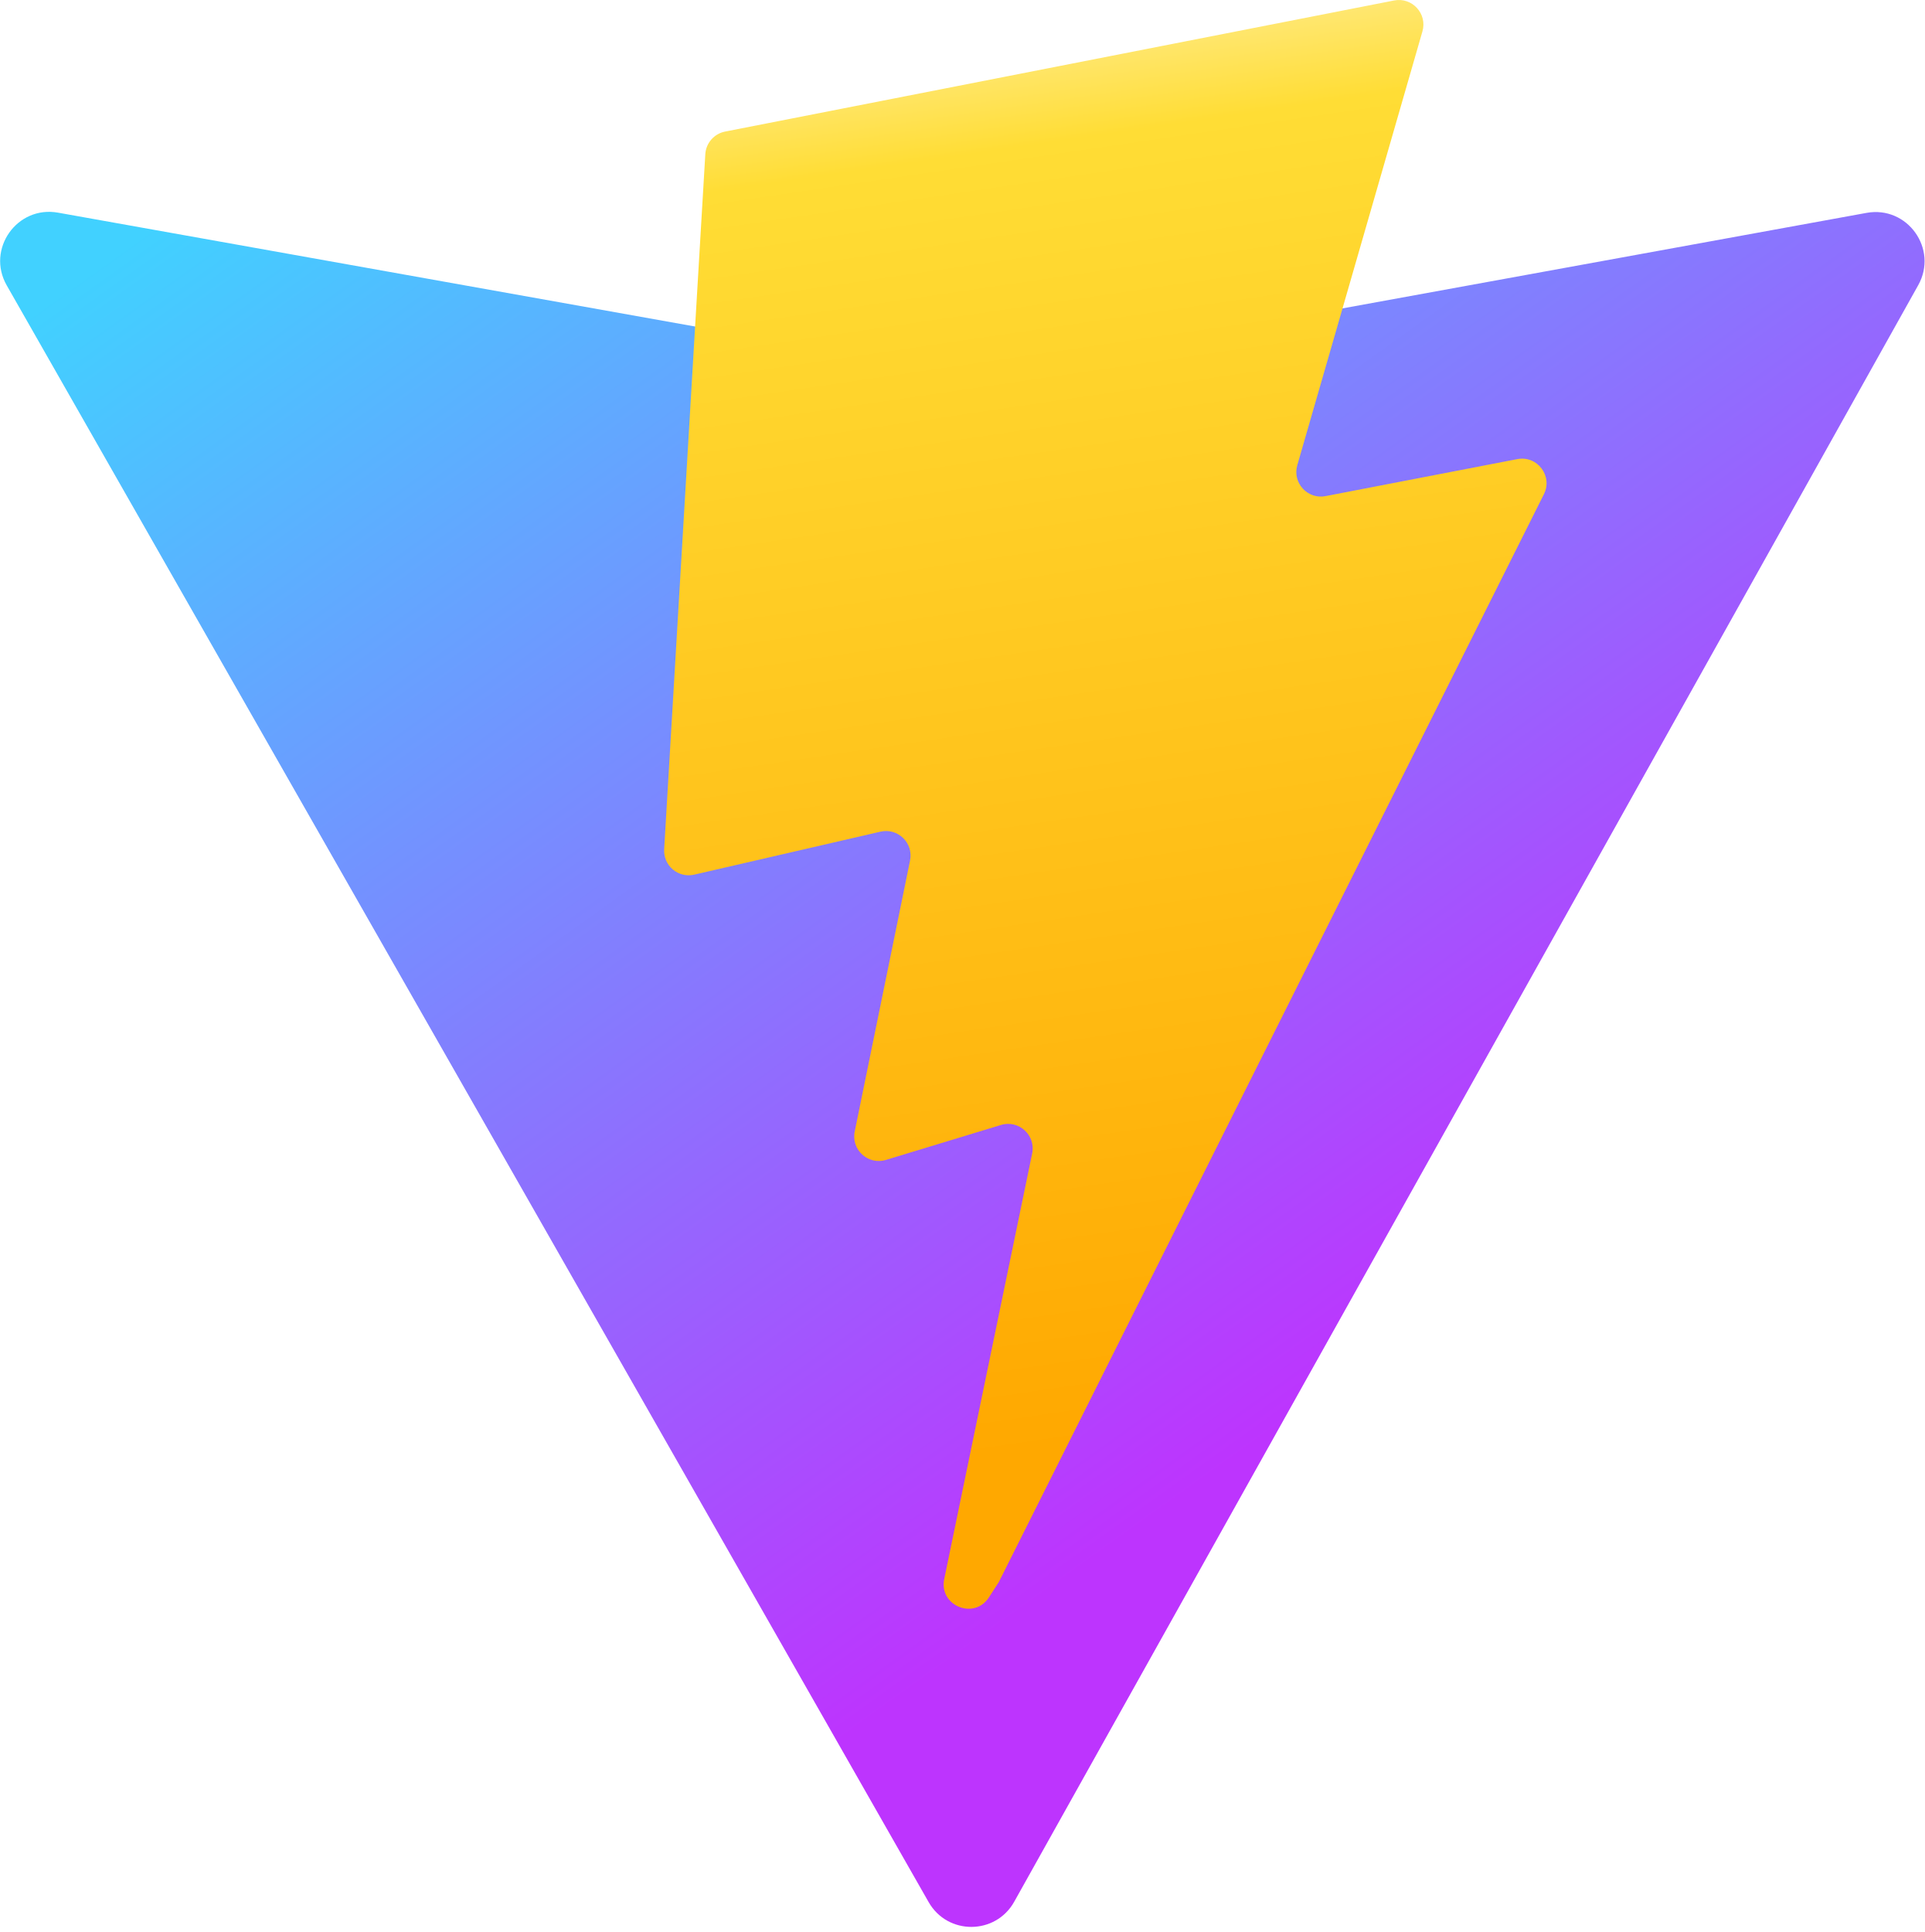
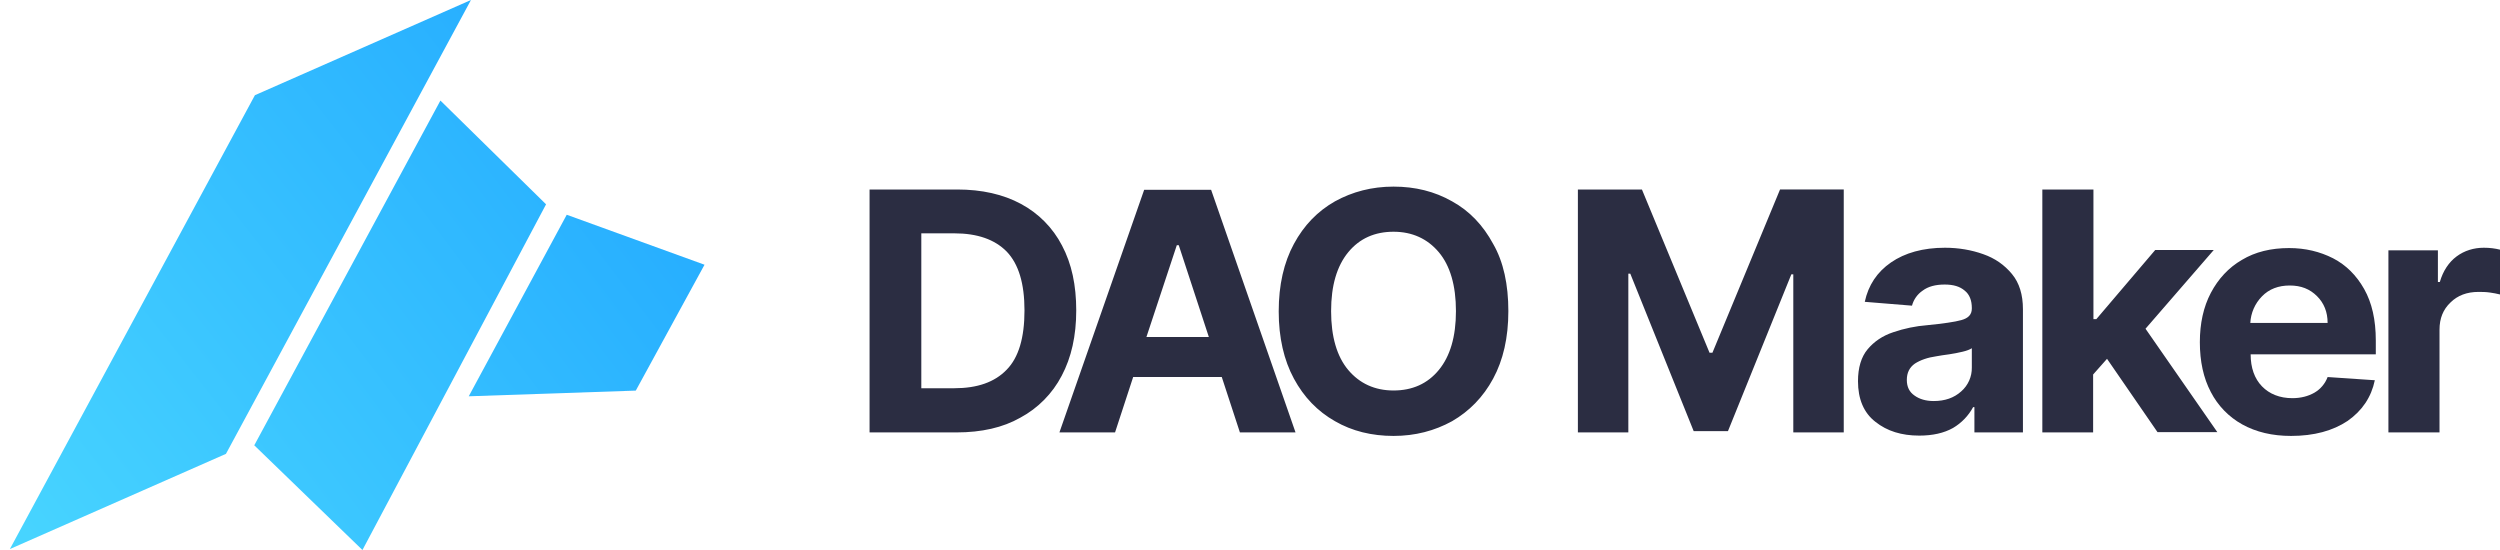
- <svg xmlns="http://www.w3.org/2000/svg" aria-hidden="true" role="img" class="iconify iconify--logos" width="31.88" height="32" preserveAspectRatio="xMidYMid meet" viewBox="0 0 256 257">
+ <svg xmlns="http://www.w3.org/2000/svg" width="200" height="44" fill="none" viewBox="0 0 200 44">
+   <path fill="#2B2D42" d="M76.525 34.592h-6.96V15.16h7.012c1.967 0 3.674.384 5.098 1.152a7.883 7.883 0 0 1 3.286 3.329c.776 1.46 1.138 3.175 1.138 5.197 0 2.023-.388 3.764-1.164 5.224a8.003 8.003 0 0 1-3.312 3.354c-1.397.793-3.105 1.177-5.098 1.177Zm-2.82-3.533h2.64c1.837 0 3.234-.486 4.191-1.485.957-.973 1.423-2.56 1.423-4.737 0-2.15-.466-3.712-1.423-4.71-.957-.974-2.355-1.46-4.192-1.46h-2.639v12.392ZM89.204 34.592h-4.45l6.779-19.407h5.356l6.753 19.407h-4.45l-1.45-4.43h-7.089l-1.449 4.43Zm2.51-7.63h4.994L94.3 19.614h-.155l-2.432 7.348ZM120.668 24.889c0 2.125-.414 3.917-1.216 5.402-.802 1.485-1.915 2.612-3.286 3.405-1.398.768-2.95 1.178-4.684 1.178-1.733 0-3.312-.384-4.683-1.178-1.397-.793-2.484-1.92-3.286-3.405-.802-1.485-1.216-3.277-1.216-5.377 0-2.125.414-3.917 1.216-5.402.802-1.485 1.889-2.612 3.286-3.405 1.397-.769 2.95-1.178 4.683-1.178 1.734 0 3.286.384 4.684 1.178 1.397.768 2.484 1.92 3.286 3.405.828 1.434 1.216 3.252 1.216 5.377Zm-4.192 0c0-2.049-.466-3.636-1.371-4.712-.906-1.075-2.122-1.638-3.623-1.638-1.5 0-2.717.537-3.622 1.638-.906 1.101-1.372 2.663-1.372 4.712 0 2.048.466 3.635 1.372 4.71.905 1.076 2.122 1.64 3.622 1.64 1.501 0 2.717-.538 3.623-1.64.905-1.1 1.371-2.662 1.371-4.71ZM126.231 15.16h5.123l5.408 13.057h.233l5.408-13.058h5.097v19.433h-4.036V21.944h-.156l-5.071 12.546h-2.743l-5.071-12.597h-.156v12.7h-4.036V15.158ZM153.529 34.848c-1.397 0-2.562-.358-3.493-1.1-.932-.718-1.397-1.819-1.397-3.252 0-1.076.258-1.946.776-2.56.517-.615 1.19-1.076 2.044-1.358a11.086 11.086 0 0 1 2.717-.563c1.268-.128 2.199-.256 2.742-.41.544-.153.828-.435.828-.921v-.052c0-.588-.181-1.075-.569-1.382-.388-.333-.905-.487-1.604-.487-.725 0-1.32.154-1.76.487a2.1 2.1 0 0 0-.853 1.203l-3.778-.307c.285-1.332.983-2.381 2.096-3.15 1.112-.767 2.561-1.177 4.321-1.177 1.087 0 2.122.18 3.053.512.957.333 1.708.87 2.303 1.587s.88 1.665.88 2.817v9.857h-3.882V32.57h-.103a4.31 4.31 0 0 1-1.604 1.665c-.725.41-1.63.614-2.717.614Zm1.164-2.765c.906 0 1.63-.256 2.2-.768a2.475 2.475 0 0 0 .853-1.92v-1.537c-.155.103-.414.205-.75.282a12.95 12.95 0 0 1-1.061.205c-.388.051-.724.102-1.009.154-.724.102-1.294.307-1.734.588-.439.308-.646.743-.646 1.306 0 .563.207.973.621 1.255.388.281.905.435 1.526.435ZM163.387 34.592V15.16h4.088v10.37h.233l4.709-5.53h4.684l-5.46 6.298 5.744 8.27h-4.786l-4.037-5.863-1.112 1.254v4.634h-4.063Z" />
+   <path fill="#2B2D42" d="M183.285 34.874c-1.501 0-2.795-.307-3.907-.922a6.226 6.226 0 0 1-2.51-2.586c-.595-1.126-.88-2.457-.88-3.994 0-1.485.285-2.816.88-3.943.595-1.126 1.423-2.022 2.484-2.637 1.061-.64 2.329-.947 3.778-.947 1.293 0 2.458.281 3.519.819 1.035.538 1.863 1.357 2.484 2.458.621 1.101.931 2.458.931 4.122v1.101h-10.013c0 1.076.31 1.946.905 2.56.595.615 1.423.948 2.432.948.673 0 1.268-.154 1.76-.435a2.426 2.426 0 0 0 1.061-1.255l3.777.256c-.284 1.357-1.009 2.432-2.173 3.252-1.19.794-2.691 1.203-4.528 1.203Zm-3.26-9.038h6.184c0-.87-.285-1.587-.854-2.15-.569-.564-1.268-.846-2.174-.846-.905 0-1.656.282-2.225.87a3.271 3.271 0 0 0-.931 2.126ZM191.073 34.592V20.024h3.959v2.534h.155c.259-.896.725-1.587 1.346-2.048.621-.46 1.371-.691 2.173-.691.466 0 .88.051 1.294.154v3.584a7.48 7.48 0 0 0-.802-.154c-.337-.05-.647-.05-.932-.05-.905 0-1.656.28-2.225.844-.595.563-.88 1.28-.88 2.176v8.22h-4.088Z" />
+   <path fill="url(#paint0_linear_185_37950)" d="M.79 43.924 20.393 7.616 37.677 0 18.076 36.308.79 43.924Z" />
+   <path fill="url(#paint1_linear_185_37950)" d="m20.341 35.625 14.892-27.58 8.452 8.3L28.996 44l-8.655-8.375Z" />
+   <path fill="url(#paint2_linear_185_37950)" d="m45.34 17.18 11.022 3.998-5.499 10.07-13.364.455 7.84-14.523Z" />
  <defs>
-     <linearGradient id="IconifyId1813088fe1fbc01fb466" x1="-.828%" x2="57.636%" y1="7.652%" y2="78.411%">
-       <stop offset="0%" stop-color="#41D1FF" />
-       <stop offset="100%" stop-color="#BD34FE" />
+     <linearGradient id="paint0_linear_185_37950" x1=".83" x2="57.389" y1="43.898" y2="-.431" gradientUnits="userSpaceOnUse">
+       <stop stop-color="#48D5FF" />
+       <stop offset="1" stop-color="#1FA5FF" />
    </linearGradient>
-     <linearGradient id="IconifyId1813088fe1fbc01fb467" x1="43.376%" x2="50.316%" y1="2.242%" y2="89.03%">
-       <stop offset="0%" stop-color="#FFEA83" />
-       <stop offset="8.333%" stop-color="#FFDD35" />
-       <stop offset="100%" stop-color="#FFA800" />
+     <linearGradient id="paint1_linear_185_37950" x1="1.323" x2="60.24" y1="44.02" y2="-.445" gradientUnits="userSpaceOnUse">
+       <stop stop-color="#48D5FF" />
+       <stop offset="1" stop-color="#1FA5FF" />
+     </linearGradient>
+     <linearGradient id="paint2_linear_185_37950" x1="1.077" x2="58.211" y1="43.837" y2=".459" gradientUnits="userSpaceOnUse">
+       <stop stop-color="#48D5FF" />
+       <stop offset="1" stop-color="#1FA5FF" />
    </linearGradient>
  </defs>
-   <path fill="url(#IconifyId1813088fe1fbc01fb466)" d="M255.153 37.938L134.897 252.976c-2.483 4.44-8.862 4.466-11.382.048L.875 37.958c-2.746-4.814 1.371-10.646 6.827-9.67l120.385 21.517a6.537 6.537 0 0 0 2.322-.004l117.867-21.483c5.438-.991 9.574 4.796 6.877 9.62Z" />
-   <path fill="url(#IconifyId1813088fe1fbc01fb467)" d="M185.432.063L96.44 17.501a3.268 3.268 0 0 0-2.634 3.014l-5.474 92.456a3.268 3.268 0 0 0 3.997 3.378l24.777-5.718c2.318-.535 4.413 1.507 3.936 3.838l-7.361 36.047c-.495 2.426 1.782 4.5 4.151 3.78l15.304-4.649c2.372-.72 4.652 1.36 4.15 3.788l-11.698 56.621c-.732 3.542 3.979 5.473 5.943 2.437l1.313-2.028l72.516-144.72c1.215-2.423-.88-5.186-3.54-4.672l-25.505 4.922c-2.396.462-4.435-1.77-3.759-4.114l16.646-57.705c.677-2.35-1.37-4.583-3.769-4.113Z" />
</svg>
